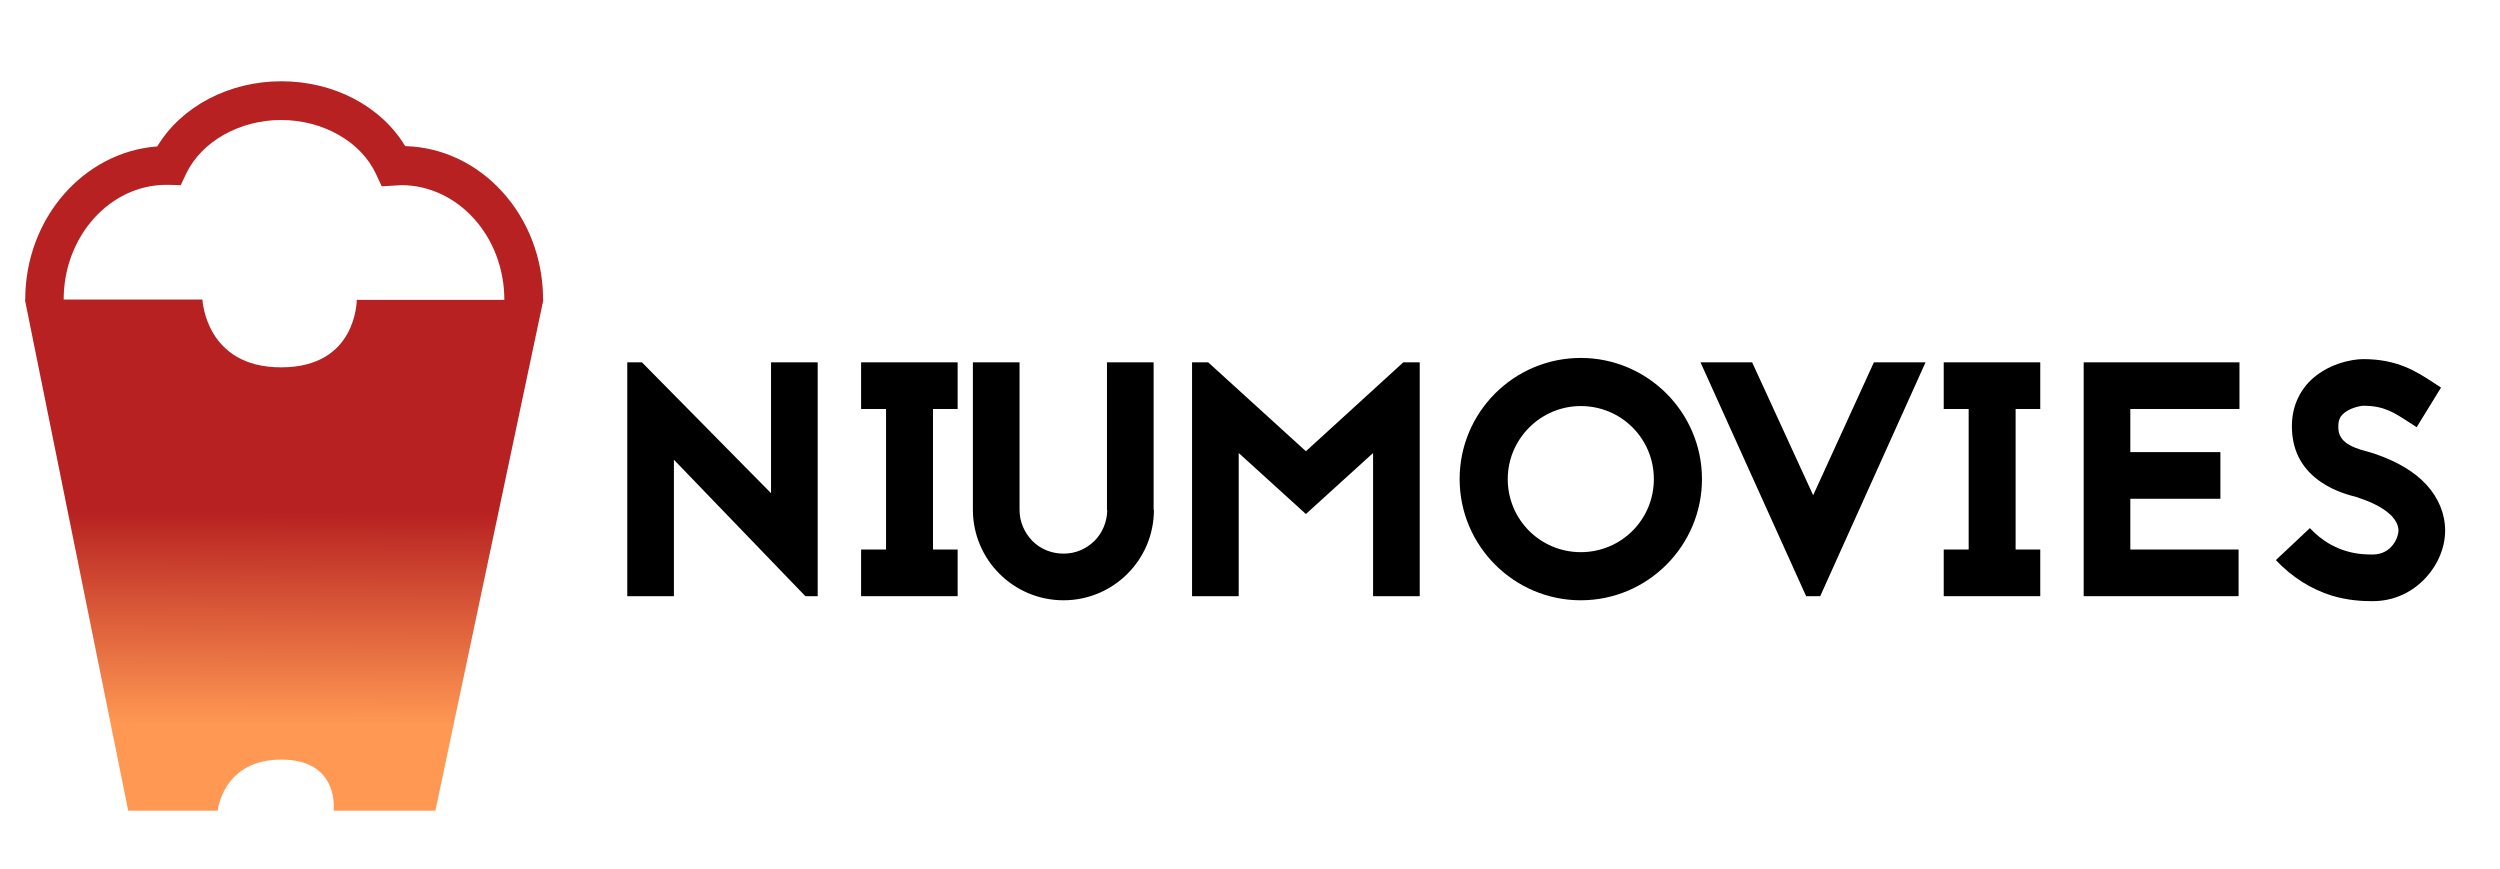
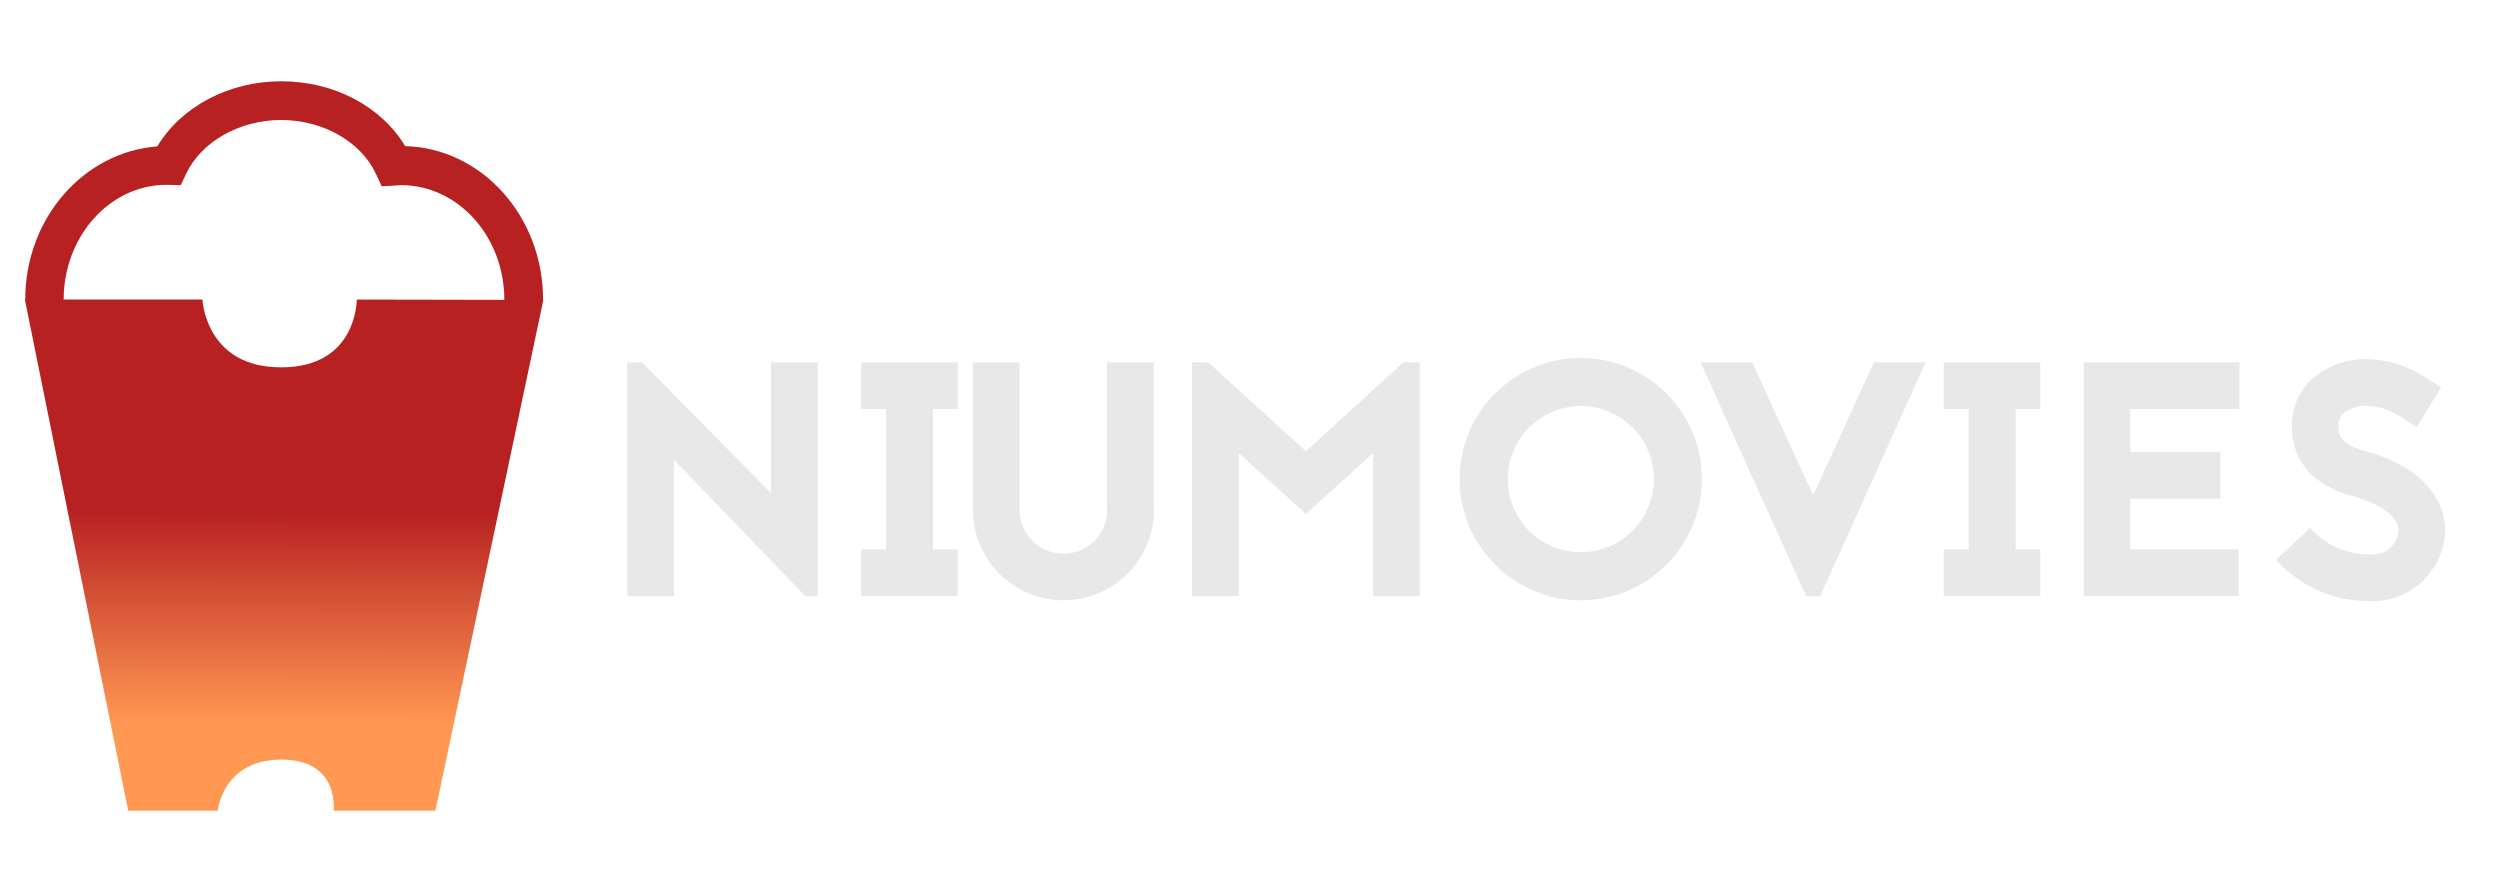
<svg xmlns="http://www.w3.org/2000/svg" version="1.1" id="Layer_1" x="0px" y="0px" viewBox="0 0 852.1 295.9" style="enable-background:new 0 0 852.1 295.9;" xml:space="preserve">
  <style type="text/css">
	.st0{fill:url(#SVGID_1_);}
+ 	.st1{fill:#E8E8E8;}
</style>
-   <linearGradient id="SVGID_1_" gradientUnits="userSpaceOnUse" x1="96.475" y1="269.866" x2="97.015" y2="42.82">
+   <linearGradient id="SVGID_1_" gradientUnits="userSpaceOnUse" x1="96.451" y1="28.134" x2="96.991" y2="255.18" gradientTransform="matrix(1 0 0 -1 0 298)">
    <stop offset="0.102" style="stop-color:#FF9853" />
    <stop offset="0.421" style="stop-color:#B72121" />
  </linearGradient>
-   <path class="st0" d="M185.1,102.1L185.1,102.1c0-28.4-20.9-51.6-47-52.3c-8.2-13.6-24.3-22.1-42.2-22.1c-17.9,0-34.1,8.6-42.3,22.2  c-25.1,1.9-45,24.5-45,52.2l0,0.1H8.5l35.2,174.1h30.5c0,0,1.7-17.4,21.7-17.4s17.8,17.4,17.8,17.4h34.7l36.8-174.1H185.1z   M121.6,102.1c0,0,0.2,23.1-25.7,23.1C70,125.3,69,102.1,69,102.1H21.7c0-21.6,15.8-39.1,35-39.1l0.5,0l4.4,0.1l1.8-3.8  c5.2-11,18.2-18.4,32.4-18.4c14.3,0,27.3,7.4,32.4,18.5l1.9,4.1l5.2-0.3c0.4,0,0.9-0.1,1.4-0.1c19.4,0,35.2,17.5,35.2,39.1H121.6z" />
+   <path class="st0" d="M185.1,102.1L185.1,102.1c0-28.4-20.9-51.6-47-52.3c-8.2-13.6-24.3-22.1-42.2-22.1s-34.1,8.6-42.3,22.2  c-25.1,1.9-45,24.5-45,52.2v0.1H8.5l35.2,174.1h30.5c0,0,1.7-17.4,21.7-17.4s17.8,17.4,17.8,17.4h34.7l36.8-174.1h-0.1V102.1z   M121.6,102.1c0,0,0.2,23.1-25.7,23.1C70,125.3,69,102.1,69,102.1H21.7c0-21.6,15.8-39.1,35-39.1h0.5l4.4,0.1l1.8-3.8  c5.2-11,18.2-18.4,32.4-18.4c14.3,0,27.3,7.4,32.4,18.5l1.9,4.1l5.2-0.3c0.4,0,0.9-0.1,1.4-0.1c19.4,0,35.2,17.5,35.2,39.1  L121.6,102.1L121.6,102.1z" />
  <g>
    <g>
-       <path d="M274.5,203.2l-44.8-46.5v46.5h-15.9v-79.7h5l44,44.6v-44.6h15.9v79.7H274.5z" />
-       <path d="M318,139.4v47.9h8.4v15.9h-32.9v-15.9h8.5v-47.9h-8.5v-15.9h32.9v15.9H318z" />
-       <path d="M393.3,173.8c0,17.1-13.9,30.8-30.8,30.8c-17.1,0-30.8-13.8-30.9-30.7v-50.4h15.9v50.3c0,4,1.6,7.7,4.4,10.6    c2.8,2.8,6.6,4.3,10.6,4.3s7.6-1.5,10.5-4.3c2.8-2.8,4.3-6.5,4.4-10.5h-0.1v-50.4h15.9v50.3H393.3z" />
-       <path d="M468,203.2v-48.8l-22.9,20.8l-22.9-20.8v48.8h-15.9v-79.7h5.5l33.3,30.3l33.2-30.3h5.6v79.7H468z" />
-       <path d="M580.1,163.3c0,22.7-18.5,41.3-41.3,41.3c-22.7,0-41.3-18.5-41.3-41.3s18.5-41.3,41.3-41.3    C561.6,122,580.1,140.6,580.1,163.3z M513.9,163.3c0,13.8,11.1,24.9,24.9,24.9c13.8,0,24.9-11.1,24.9-24.9s-11.1-24.9-24.9-24.9    C525.1,138.4,513.9,149.6,513.9,163.3z" />
-       <path d="M615.6,203.2l-36-79.7h17.6l20.8,45.3l20.7-45.3h17.6l-35.9,79.7H615.6z" />
-       <path d="M687,139.4v47.9h8.4v15.9h-32.9v-15.9h8.5v-47.9h-8.5v-15.9h32.9v15.9H687z" />
-       <path d="M763.3,139.4h-37.2v14.7h30.7V170h-30.7v17.3H763v15.9h-52.8v-79.7h53.1V139.4z" />
-       <path d="M803.5,169.5c-2.6-0.7-7.5-1.9-12.1-5c-6.4-4.2-9.9-10.3-10.2-18c-0.3-6.4,1.7-11.9,5.8-16.3c5.9-6.1,14.4-7.8,18.5-7.8    c11.6,0,18.1,4.2,23.9,8l2.6,1.7l-8.3,13.5l-2.8-1.8c-5.1-3.3-8.4-5.5-15.4-5.5c-1,0-5,0.8-7.1,3c-0.7,0.7-1.5,1.9-1.4,4.5    c0.1,4.1,3,6.4,10.2,8.2c0.9,0.2,1.6,0.5,2.3,0.7c7.6,2.6,13.5,6.1,17.6,10.6c4.1,4.5,6.3,9.9,6.3,15.6c0,5.6-2.4,11.4-6.4,15.8    c-4.7,5.2-11.1,8.2-18.3,8.2c-3.5,0-8.3-0.2-14-1.9c-7.2-2.3-13.5-6.3-19-12.1l11.6-10.9c8.4,9,17.9,9,21.4,9c6.6,0,8.8-6,8.8-8.1    c0-4.3-4.9-8.3-13.2-11.1l-0.3-0.1L803.5,169.5z" />
+       <path class="st1" d="M274.5,203.2l-44.8-46.5v46.5h-15.9v-79.7h5l44,44.6v-44.6h15.9v79.7L274.5,203.2L274.5,203.2z" />
+       <path class="st1" d="M318,139.4v47.9h8.4v15.9h-32.9v-15.9h8.5v-47.9h-8.5v-15.9h32.9v15.9H318z" />
+       <path class="st1" d="M393.3,173.8c0,17.1-13.9,30.8-30.8,30.8c-17.1,0-30.8-13.8-30.9-30.7v-50.4h15.9v50.3c0,4,1.6,7.7,4.4,10.6    c2.8,2.8,6.6,4.3,10.6,4.3s7.6-1.5,10.5-4.3c2.8-2.8,4.3-6.5,4.4-10.5h-0.1v-50.4h15.9v50.3H393.3z" />
+       <path class="st1" d="M468,203.2v-48.8l-22.9,20.8l-22.9-20.8v48.8h-15.9v-79.7h5.5l33.3,30.3l33.2-30.3h5.6v79.7H468z" />
+       <path class="st1" d="M580.1,163.3c0,22.7-18.5,41.3-41.3,41.3c-22.7,0-41.3-18.5-41.3-41.3S516,122,538.8,122    S580.1,140.6,580.1,163.3z M513.9,163.3c0,13.8,11.1,24.9,24.9,24.9c13.8,0,24.9-11.1,24.9-24.9s-11.1-24.9-24.9-24.9    C525.1,138.4,513.9,149.6,513.9,163.3z" />
+       <path class="st1" d="M615.6,203.2l-36-79.7h17.6l20.8,45.3l20.7-45.3h17.6l-35.9,79.7H615.6z" />
+       <path class="st1" d="M687,139.4v47.9h8.4v15.9h-32.9v-15.9h8.5v-47.9h-8.5v-15.9h32.9v15.9H687z" />
+       <path class="st1" d="M763.3,139.4h-37.2v14.7h30.7V170h-30.7v17.3H763v15.9h-52.8v-79.7h53.1V139.4z" />
+       <path class="st1" d="M803.5,169.5c-2.6-0.7-7.5-1.9-12.1-5c-6.4-4.2-9.9-10.3-10.2-18c-0.3-6.4,1.7-11.9,5.8-16.3    c5.9-6.1,14.4-7.8,18.5-7.8c11.6,0,18.1,4.2,23.9,8l2.6,1.7l-8.3,13.5l-2.8-1.8c-5.1-3.3-8.4-5.5-15.4-5.5c-1,0-5,0.8-7.1,3    c-0.7,0.7-1.5,1.9-1.4,4.5c0.1,4.1,3,6.4,10.2,8.2c0.9,0.2,1.6,0.5,2.3,0.7c7.6,2.6,13.5,6.1,17.6,10.6s6.3,9.9,6.3,15.6    c0,5.6-2.4,11.4-6.4,15.8c-4.7,5.2-11.1,8.2-18.3,8.2c-3.5,0-8.3-0.2-14-1.9c-7.2-2.3-13.5-6.3-19-12.1l11.6-10.9    c8.4,9,17.9,9,21.4,9c6.6,0,8.8-6,8.8-8.1c0-4.3-4.9-8.3-13.2-11.1l-0.3-0.1L803.5,169.5z" />
    </g>
  </g>
</svg>
